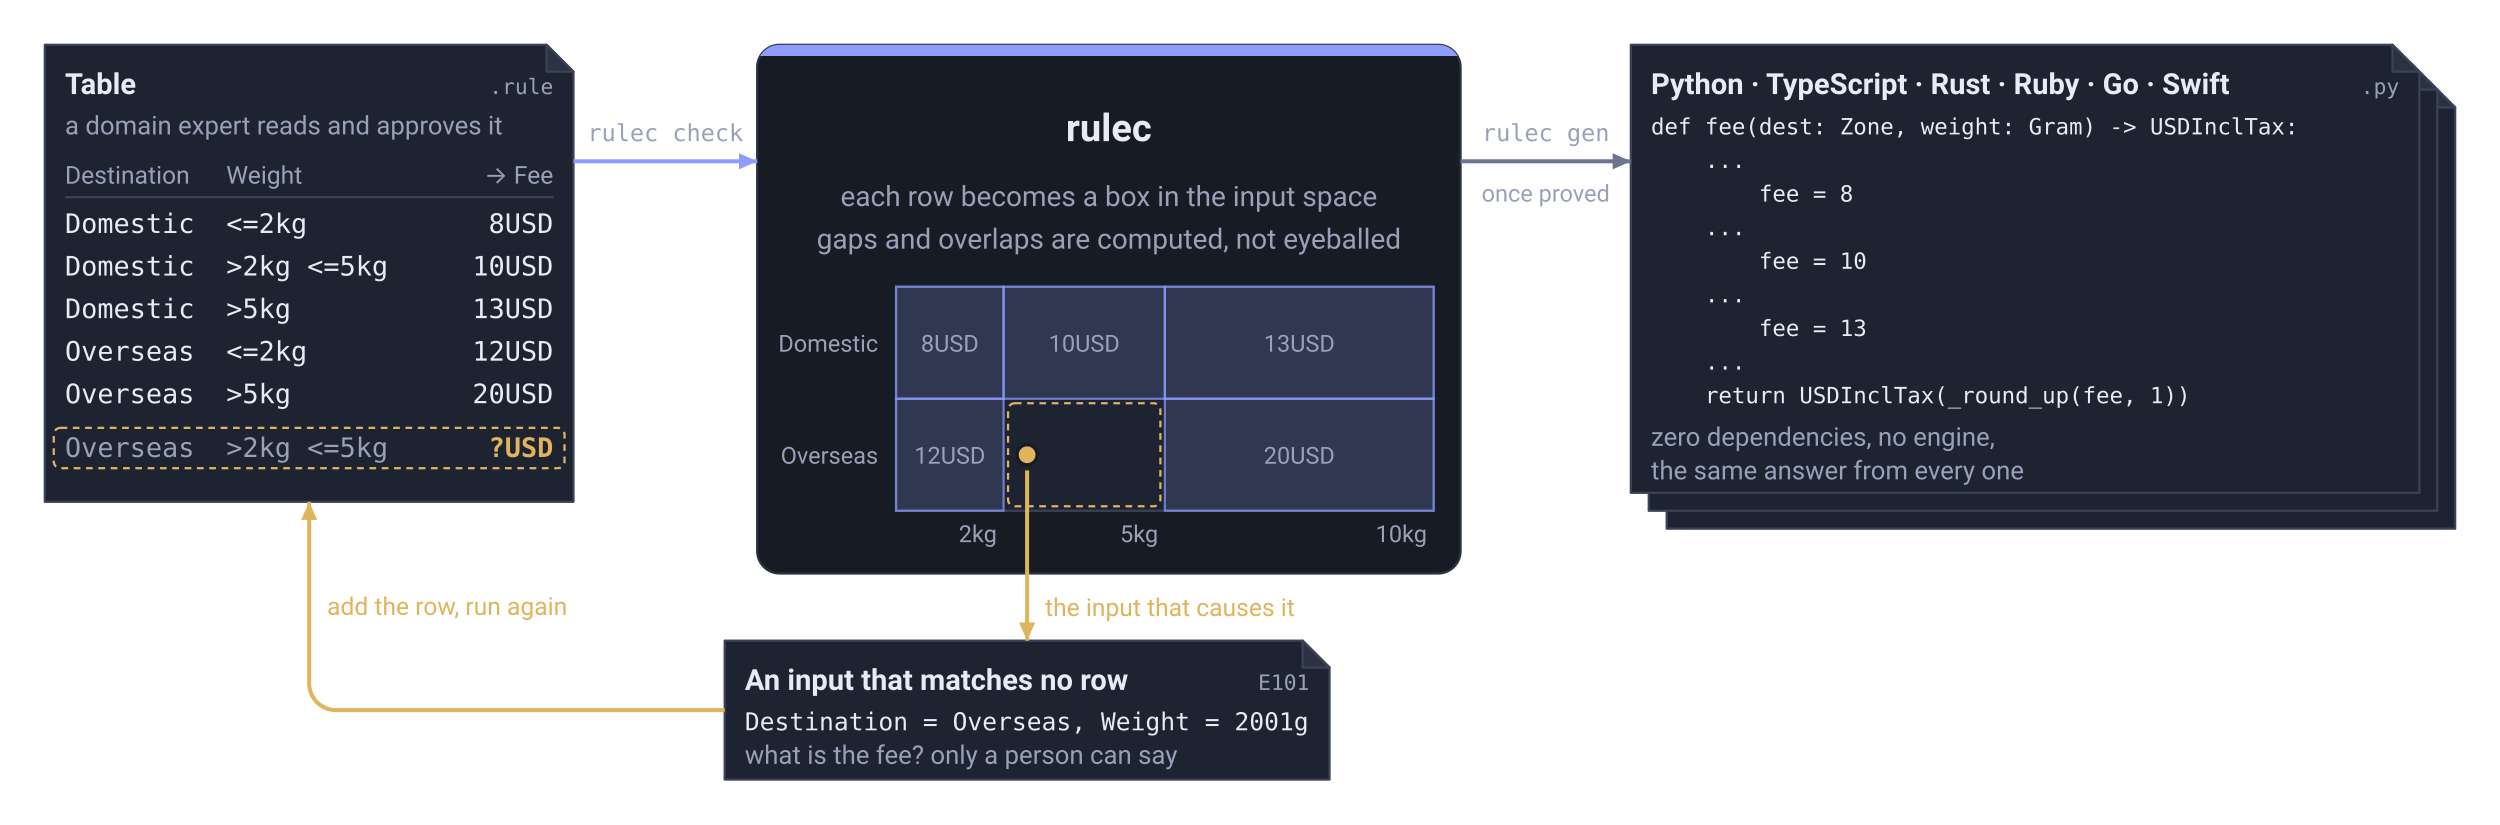
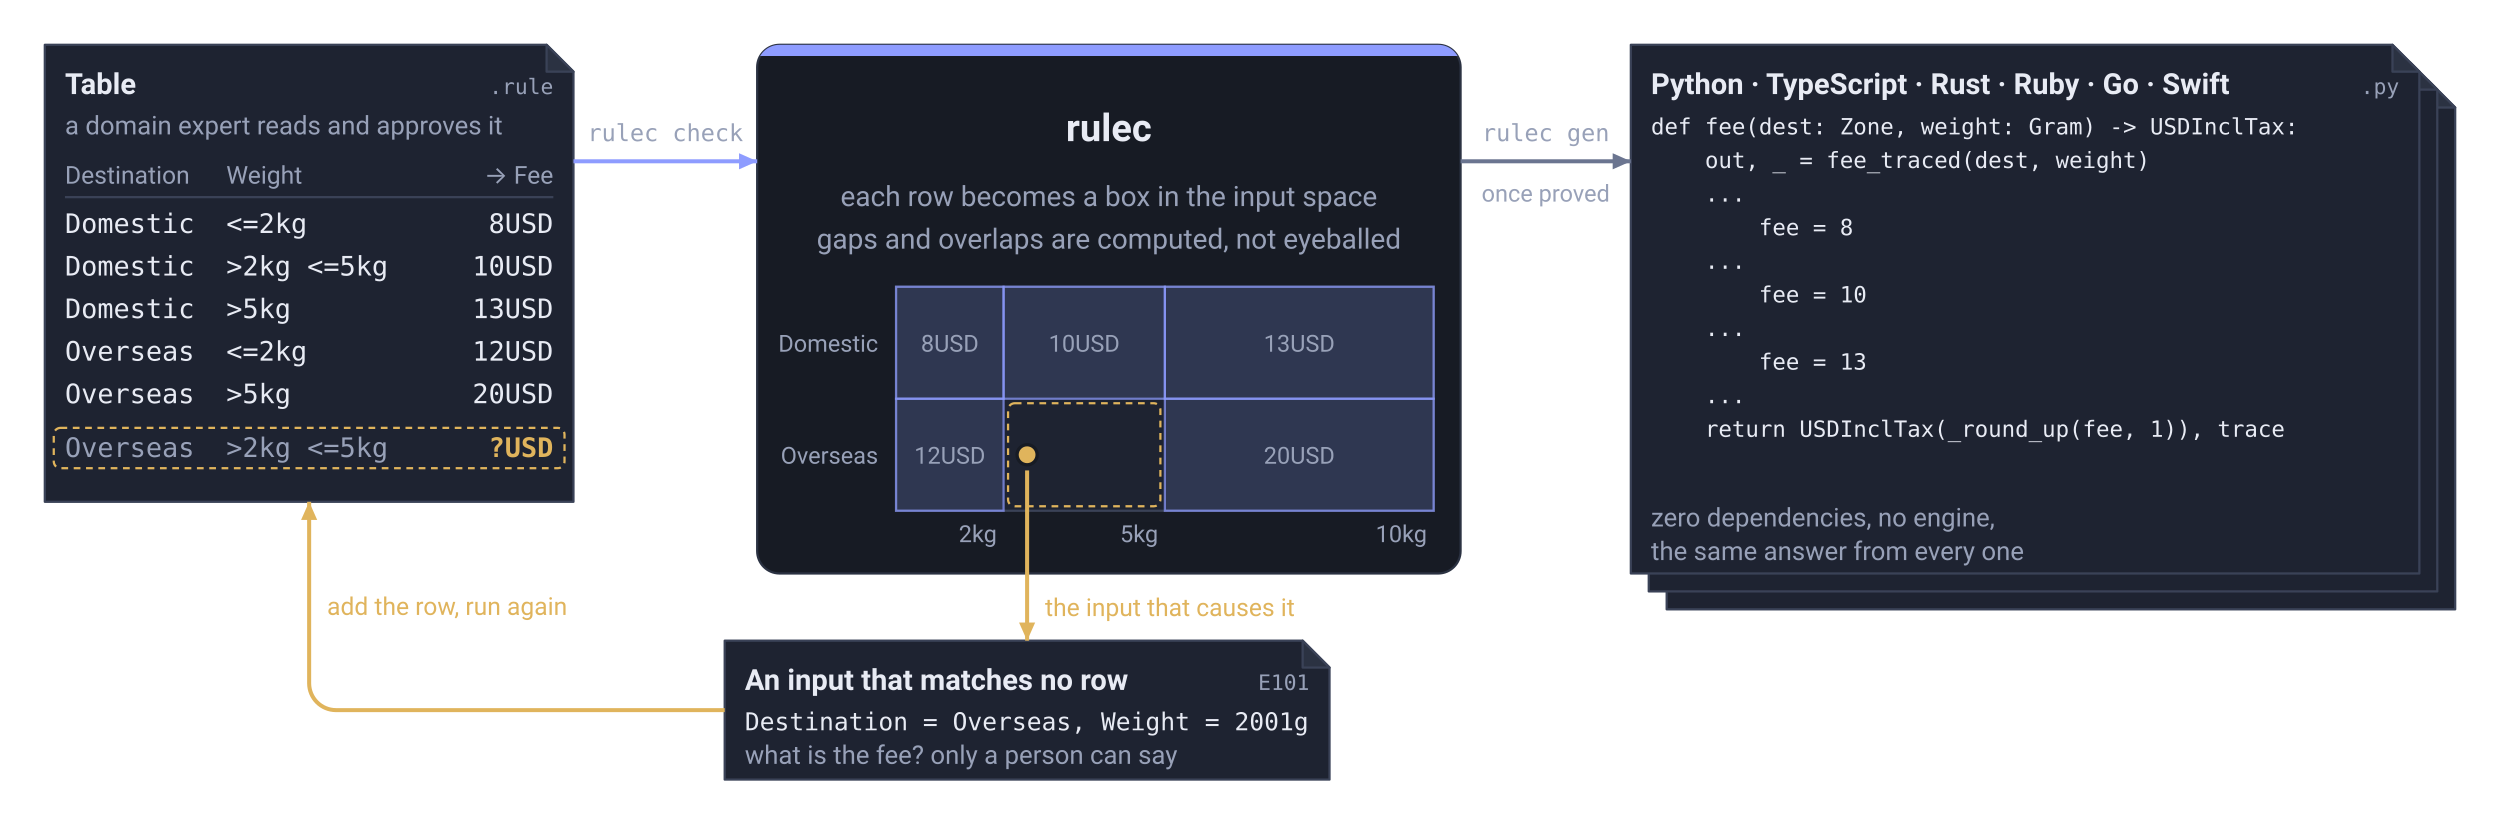
<svg xmlns="http://www.w3.org/2000/svg" viewBox="0 0 1116 368" role="img" aria-label="Write the table. rulec turns each row into a box in the input space and proves by computation that the boxes leave no gap and no overlap. If there is a gap, back comes the input that falls through it (Destination = Overseas, Weight = 2001g): add the row and run again - only what the fee is takes a person. Only a proved table generates, and what comes out is dependency-free Python, TypeScript, Rust, Ruby, Go and Swift." font-family="-apple-system, BlinkMacSystemFont, &quot;Hiragino Sans&quot;, &quot;Noto Sans JP&quot;, &quot;Yu Gothic&quot;, Meiryo, &quot;Segoe UI&quot;, Roboto, sans-serif">
  <defs>
    <marker id="head-neutral" viewBox="0 0 10 10" refX="9" refY="5" markerWidth="9" markerHeight="9" markerUnits="userSpaceOnUse" orient="auto">
      <path d="M0,1 L9,5 L0,9 Z" fill="#6b7590" />
    </marker>
    <marker id="head-accent" viewBox="0 0 10 10" refX="9" refY="5" markerWidth="9" markerHeight="9" markerUnits="userSpaceOnUse" orient="auto">
      <path d="M0,1 L9,5 L0,9 Z" fill="#8e9cff" />
    </marker>
    <marker id="head-human" viewBox="0 0 10 10" refX="9" refY="5" markerWidth="9" markerHeight="9" markerUnits="userSpaceOnUse" orient="auto">
      <path d="M0,1 L9,5 L0,9 Z" fill="#e0b45c" />
    </marker>
  </defs>
  <path d="M20,20 H244 L256,32 V224 H20 Z" fill="#1e2331" stroke="#3a4257" stroke-linejoin="round" />
  <path d="M244,20 V32 H256 Z" fill="#2b3242" stroke="#3a4257" stroke-linejoin="round" />
  <text x="29" y="42" font-size="13" font-weight="600" text-anchor="start" fill="#e8ebf4">Table</text>
  <text x="247" y="42" font-size="9.5" font-weight="400" text-anchor="end" fill="#98a1b8" font-family="ui-monospace, SFMono-Regular, Menlo, Consolas, monospace">.rule</text>
  <text x="29" y="60" font-size="11.5" font-weight="400" text-anchor="start" fill="#98a1b8">a domain expert reads and approves it</text>
  <text x="29" y="82" font-size="11" font-weight="400" text-anchor="start" fill="#98a1b8">Destination</text>
  <text x="101" y="82" font-size="11" font-weight="400" text-anchor="start" fill="#98a1b8">Weight</text>
  <text x="247" y="82" font-size="11" font-weight="400" text-anchor="end" fill="#98a1b8">→ Fee</text>
  <line x1="29" y1="88" x2="247" y2="88" stroke="#3a4257" />
  <text x="29" y="104" font-size="12" font-weight="400" text-anchor="start" fill="#e8ebf4" font-family="ui-monospace, SFMono-Regular, Menlo, Consolas, monospace">Domestic</text>
  <text x="101" y="104" font-size="12" font-weight="400" text-anchor="start" fill="#e8ebf4" font-family="ui-monospace, SFMono-Regular, Menlo, Consolas, monospace">&lt;=2kg</text>
  <text x="247" y="104" font-size="12" font-weight="400" text-anchor="end" fill="#e8ebf4" font-family="ui-monospace, SFMono-Regular, Menlo, Consolas, monospace">8USD</text>
  <text x="29" y="123" font-size="12" font-weight="400" text-anchor="start" fill="#e8ebf4" font-family="ui-monospace, SFMono-Regular, Menlo, Consolas, monospace">Domestic</text>
  <text x="101" y="123" font-size="12" font-weight="400" text-anchor="start" fill="#e8ebf4" font-family="ui-monospace, SFMono-Regular, Menlo, Consolas, monospace">&gt;2kg &lt;=5kg</text>
  <text x="247" y="123" font-size="12" font-weight="400" text-anchor="end" fill="#e8ebf4" font-family="ui-monospace, SFMono-Regular, Menlo, Consolas, monospace">10USD</text>
  <text x="29" y="142" font-size="12" font-weight="400" text-anchor="start" fill="#e8ebf4" font-family="ui-monospace, SFMono-Regular, Menlo, Consolas, monospace">Domestic</text>
  <text x="101" y="142" font-size="12" font-weight="400" text-anchor="start" fill="#e8ebf4" font-family="ui-monospace, SFMono-Regular, Menlo, Consolas, monospace">&gt;5kg</text>
  <text x="247" y="142" font-size="12" font-weight="400" text-anchor="end" fill="#e8ebf4" font-family="ui-monospace, SFMono-Regular, Menlo, Consolas, monospace">13USD</text>
  <text x="29" y="161" font-size="12" font-weight="400" text-anchor="start" fill="#e8ebf4" font-family="ui-monospace, SFMono-Regular, Menlo, Consolas, monospace">Overseas</text>
  <text x="101" y="161" font-size="12" font-weight="400" text-anchor="start" fill="#e8ebf4" font-family="ui-monospace, SFMono-Regular, Menlo, Consolas, monospace">&lt;=2kg</text>
  <text x="247" y="161" font-size="12" font-weight="400" text-anchor="end" fill="#e8ebf4" font-family="ui-monospace, SFMono-Regular, Menlo, Consolas, monospace">12USD</text>
  <text x="29" y="180" font-size="12" font-weight="400" text-anchor="start" fill="#e8ebf4" font-family="ui-monospace, SFMono-Regular, Menlo, Consolas, monospace">Overseas</text>
  <text x="101" y="180" font-size="12" font-weight="400" text-anchor="start" fill="#e8ebf4" font-family="ui-monospace, SFMono-Regular, Menlo, Consolas, monospace">&gt;5kg</text>
  <text x="247" y="180" font-size="12" font-weight="400" text-anchor="end" fill="#e8ebf4" font-family="ui-monospace, SFMono-Regular, Menlo, Consolas, monospace">20USD</text>
  <rect x="24" y="191" width="228" height="18" rx="3" fill="none" stroke="#e0b45c" stroke-width="1" stroke-dasharray="3 2.5" />
  <text x="29" y="204" font-size="12" font-weight="400" text-anchor="start" fill="#98a1b8" font-family="ui-monospace, SFMono-Regular, Menlo, Consolas, monospace">Overseas</text>
  <text x="101" y="204" font-size="12" font-weight="400" text-anchor="start" fill="#98a1b8" font-family="ui-monospace, SFMono-Regular, Menlo, Consolas, monospace">&gt;2kg &lt;=5kg</text>
  <text x="247" y="204" font-size="12" font-weight="600" text-anchor="end" fill="#e0b45c" font-family="ui-monospace, SFMono-Regular, Menlo, Consolas, monospace">?USD</text>
  <clipPath id="clip-rulec">
    <rect x="338" y="20" width="314" height="236" rx="10" />
  </clipPath>
  <rect x="338" y="20" width="314" height="236" rx="10" fill="#171b24" stroke="#2b3242" />
  <rect x="338" y="20" width="314" height="5" fill="#8e9cff" clip-path="url(#clip-rulec)" />
  <text x="495.0" y="63" font-size="17" font-weight="700" text-anchor="middle" fill="#e8ebf4">rulec</text>
  <text x="495.0" y="92" font-size="12.5" font-weight="400" text-anchor="middle" fill="#98a1b8">each row becomes a box in the input space</text>
  <text x="495.0" y="111" font-size="12.5" font-weight="400" text-anchor="middle" fill="#98a1b8">gaps and overlaps are computed, not eyeballed</text>
  <rect x="400" y="128" width="240" height="100" fill="#1e2331" stroke="#3a4257" />
  <rect x="400.0" y="128.0" width="48.0" height="50.0" fill="#8e9cff" fill-opacity="0.16" stroke="#8e9cff" stroke-opacity="0.7" />
  <text x="424.0" y="157.0" font-size="10.5" font-weight="400" text-anchor="middle" fill="#98a1b8">8USD</text>
  <rect x="448.0" y="128.0" width="72.0" height="50.0" fill="#8e9cff" fill-opacity="0.16" stroke="#8e9cff" stroke-opacity="0.7" />
  <text x="484.0" y="157.0" font-size="10.5" font-weight="400" text-anchor="middle" fill="#98a1b8">10USD</text>
  <rect x="520.0" y="128.0" width="120.0" height="50.0" fill="#8e9cff" fill-opacity="0.16" stroke="#8e9cff" stroke-opacity="0.7" />
  <text x="580.0" y="157.0" font-size="10.5" font-weight="400" text-anchor="middle" fill="#98a1b8">13USD</text>
  <rect x="400.0" y="178.0" width="48.0" height="50.0" fill="#8e9cff" fill-opacity="0.16" stroke="#8e9cff" stroke-opacity="0.7" />
  <text x="424.0" y="207.0" font-size="10.5" font-weight="400" text-anchor="middle" fill="#98a1b8">12USD</text>
  <rect x="520.0" y="178.0" width="120.0" height="50.0" fill="#8e9cff" fill-opacity="0.16" stroke="#8e9cff" stroke-opacity="0.7" />
  <text x="580.0" y="207.0" font-size="10.5" font-weight="400" text-anchor="middle" fill="#98a1b8">20USD</text>
  <rect x="450.0" y="180.0" width="68.0" height="46.0" rx="3" fill="none" stroke="#e0b45c" stroke-width="1" stroke-dasharray="3 2.5" />
  <text x="392" y="157.0" font-size="10.5" font-weight="400" text-anchor="end" fill="#98a1b8">Domestic</text>
  <text x="392" y="207.0" font-size="10.5" font-weight="400" text-anchor="end" fill="#98a1b8">Overseas</text>
  <text x="445.0" y="242" font-size="10.5" font-weight="400" text-anchor="end" fill="#98a1b8">2kg</text>
  <text x="517.0" y="242" font-size="10.5" font-weight="400" text-anchor="end" fill="#98a1b8">5kg</text>
  <text x="637.0" y="242" font-size="10.5" font-weight="400" text-anchor="end" fill="#98a1b8">10kg</text>
  <circle cx="458.5" cy="203.0" r="4.5" fill="#e0b45c" stroke="#171b24" stroke-width="1.5" />
-   <path d="M744,36 H1084 L1096,48 V236 H744 Z" fill="#1e2331" stroke="#3a4257" stroke-linejoin="round" />
+   <path d="M744,36 H1084 L1096,48 V272 H744 Z" fill="#1e2331" stroke="#3a4257" stroke-linejoin="round" />
  <path d="M1084,36 V48 H1096 Z" fill="#2b3242" stroke="#3a4257" stroke-linejoin="round" />
-   <path d="M736,28 H1076 L1088,40 V228 H736 Z" fill="#1e2331" stroke="#3a4257" stroke-linejoin="round" />
+   <path d="M736,28 H1076 L1088,40 V264 H736 Z" fill="#1e2331" stroke="#3a4257" stroke-linejoin="round" />
  <path d="M1076,28 V40 H1088 Z" fill="#2b3242" stroke="#3a4257" stroke-linejoin="round" />
-   <path d="M728,20 H1068 L1080,32 V220 H728 Z" fill="#1e2331" stroke="#3a4257" stroke-linejoin="round" />
+   <path d="M728,20 H1068 L1080,32 V256 H728 Z" fill="#1e2331" stroke="#3a4257" stroke-linejoin="round" />
  <path d="M1068,20 V32 H1080 Z" fill="#2b3242" stroke="#3a4257" stroke-linejoin="round" />
  <text x="737" y="42" font-size="13" font-weight="600" text-anchor="start" fill="#e8ebf4">Python · TypeScript · Rust · Ruby · Go · Swift</text>
  <text x="1071" y="42" font-size="9.5" font-weight="400" text-anchor="end" fill="#98a1b8" font-family="ui-monospace, SFMono-Regular, Menlo, Consolas, monospace">.py</text>
  <text x="737" y="60" font-size="10" font-weight="400" text-anchor="start" fill="#e8ebf4" font-family="ui-monospace, SFMono-Regular, Menlo, Consolas, monospace" xml:space="preserve" style="white-space:pre">def fee(dest: Zone, weight: Gram) -&gt; USDInclTax:</text>
-   <text x="737" y="75" font-size="10" font-weight="400" text-anchor="start" fill="#e8ebf4" font-family="ui-monospace, SFMono-Regular, Menlo, Consolas, monospace" xml:space="preserve" style="white-space:pre">    ...</text>
-   <text x="737" y="90" font-size="10" font-weight="400" text-anchor="start" fill="#e8ebf4" font-family="ui-monospace, SFMono-Regular, Menlo, Consolas, monospace" xml:space="preserve" style="white-space:pre">        fee = 8</text>
-   <text x="737" y="105" font-size="10" font-weight="400" text-anchor="start" fill="#e8ebf4" font-family="ui-monospace, SFMono-Regular, Menlo, Consolas, monospace" xml:space="preserve" style="white-space:pre">    ...</text>
-   <text x="737" y="120" font-size="10" font-weight="400" text-anchor="start" fill="#e8ebf4" font-family="ui-monospace, SFMono-Regular, Menlo, Consolas, monospace" xml:space="preserve" style="white-space:pre">        fee = 10</text>
-   <text x="737" y="135" font-size="10" font-weight="400" text-anchor="start" fill="#e8ebf4" font-family="ui-monospace, SFMono-Regular, Menlo, Consolas, monospace" xml:space="preserve" style="white-space:pre">    ...</text>
-   <text x="737" y="150" font-size="10" font-weight="400" text-anchor="start" fill="#e8ebf4" font-family="ui-monospace, SFMono-Regular, Menlo, Consolas, monospace" xml:space="preserve" style="white-space:pre">        fee = 13</text>
-   <text x="737" y="165" font-size="10" font-weight="400" text-anchor="start" fill="#e8ebf4" font-family="ui-monospace, SFMono-Regular, Menlo, Consolas, monospace" xml:space="preserve" style="white-space:pre">    ...</text>
-   <text x="737" y="180" font-size="10" font-weight="400" text-anchor="start" fill="#e8ebf4" font-family="ui-monospace, SFMono-Regular, Menlo, Consolas, monospace" xml:space="preserve" style="white-space:pre">    return USDInclTax(_round_up(fee, 1))</text>
-   <text x="737" y="199" font-size="11.5" font-weight="400" text-anchor="start" fill="#98a1b8">zero dependencies, no engine,</text>
-   <text x="737" y="214" font-size="11.5" font-weight="400" text-anchor="start" fill="#98a1b8">the same answer from every one</text>
+   <text x="737" y="75" font-size="10" font-weight="400" text-anchor="start" fill="#e8ebf4" font-family="ui-monospace, SFMono-Regular, Menlo, Consolas, monospace" xml:space="preserve" style="white-space:pre">    out, _ = fee_traced(dest, weight)</text>
+   <text x="737" y="90" font-size="10" font-weight="400" text-anchor="start" fill="#e8ebf4" font-family="ui-monospace, SFMono-Regular, Menlo, Consolas, monospace" xml:space="preserve" style="white-space:pre">    ...</text>
+   <text x="737" y="105" font-size="10" font-weight="400" text-anchor="start" fill="#e8ebf4" font-family="ui-monospace, SFMono-Regular, Menlo, Consolas, monospace" xml:space="preserve" style="white-space:pre">        fee = 8</text>
+   <text x="737" y="120" font-size="10" font-weight="400" text-anchor="start" fill="#e8ebf4" font-family="ui-monospace, SFMono-Regular, Menlo, Consolas, monospace" xml:space="preserve" style="white-space:pre">    ...</text>
+   <text x="737" y="135" font-size="10" font-weight="400" text-anchor="start" fill="#e8ebf4" font-family="ui-monospace, SFMono-Regular, Menlo, Consolas, monospace" xml:space="preserve" style="white-space:pre">        fee = 10</text>
+   <text x="737" y="150" font-size="10" font-weight="400" text-anchor="start" fill="#e8ebf4" font-family="ui-monospace, SFMono-Regular, Menlo, Consolas, monospace" xml:space="preserve" style="white-space:pre">    ...</text>
+   <text x="737" y="165" font-size="10" font-weight="400" text-anchor="start" fill="#e8ebf4" font-family="ui-monospace, SFMono-Regular, Menlo, Consolas, monospace" xml:space="preserve" style="white-space:pre">        fee = 13</text>
+   <text x="737" y="180" font-size="10" font-weight="400" text-anchor="start" fill="#e8ebf4" font-family="ui-monospace, SFMono-Regular, Menlo, Consolas, monospace" xml:space="preserve" style="white-space:pre">    ...</text>
+   <text x="737" y="195" font-size="10" font-weight="400" text-anchor="start" fill="#e8ebf4" font-family="ui-monospace, SFMono-Regular, Menlo, Consolas, monospace" xml:space="preserve" style="white-space:pre">    return USDInclTax(_round_up(fee, 1)), trace</text>
+   <text x="737" y="235" font-size="11.5" font-weight="400" text-anchor="start" fill="#98a1b8">zero dependencies, no engine,</text>
+   <text x="737" y="250" font-size="11.5" font-weight="400" text-anchor="start" fill="#98a1b8">the same answer from every one</text>
  <path d="M323.5,286 H581.5 L593.5,298 V348 H323.5 Z" fill="#1e2331" stroke="#3a4257" stroke-linejoin="round" />
  <path d="M581.5,286 V298 H593.5 Z" fill="#2b3242" stroke="#3a4257" stroke-linejoin="round" />
  <text x="332.5" y="308" font-size="13" font-weight="600" text-anchor="start" fill="#e8ebf4">An input that matches no row</text>
  <text x="584.5" y="308" font-size="9.5" font-weight="400" text-anchor="end" fill="#98a1b8" font-family="ui-monospace, SFMono-Regular, Menlo, Consolas, monospace">E101</text>
  <text x="332.5" y="326" font-size="11" font-weight="400" text-anchor="start" fill="#e8ebf4" font-family="ui-monospace, SFMono-Regular, Menlo, Consolas, monospace">Destination = Overseas, Weight = 2001g</text>
  <text x="332.5" y="341" font-size="11.5" font-weight="400" text-anchor="start" fill="#98a1b8">what is the fee? only a person can say</text>
  <line x1="256" y1="72" x2="338" y2="72" stroke="#8e9cff" stroke-width="1.8" marker-end="url(#head-accent)" />
  <text x="297.0" y="63" font-size="10.5" font-weight="400" text-anchor="middle" fill="#98a1b8" font-family="ui-monospace, SFMono-Regular, Menlo, Consolas, monospace">rulec check</text>
  <line x1="652" y1="72" x2="728" y2="72" stroke="#6b7590" stroke-width="1.8" marker-end="url(#head-neutral)" />
  <text x="690.0" y="63" font-size="10.5" font-weight="400" text-anchor="middle" fill="#98a1b8" font-family="ui-monospace, SFMono-Regular, Menlo, Consolas, monospace">rulec gen</text>
  <text x="690.0" y="90" font-size="10.5" font-weight="400" text-anchor="middle" fill="#98a1b8">once proved</text>
  <line x1="458.5" y1="210.0" x2="458.5" y2="286" stroke="#e0b45c" stroke-width="1.8" marker-end="url(#head-human)" />
  <text x="466.5" y="275.0" font-size="11" font-weight="400" text-anchor="start" fill="#e0b45c">the input that causes it</text>
  <path d="M323.5,317.0 H150.0 A12,12 0 0 1 138.0,305.0 V224" fill="none" stroke="#e0b45c" stroke-width="1.8" marker-end="url(#head-human)" />
  <text x="146.0" y="274.5" font-size="11" font-weight="400" text-anchor="start" fill="#e0b45c">add the row, run again</text>
</svg>
